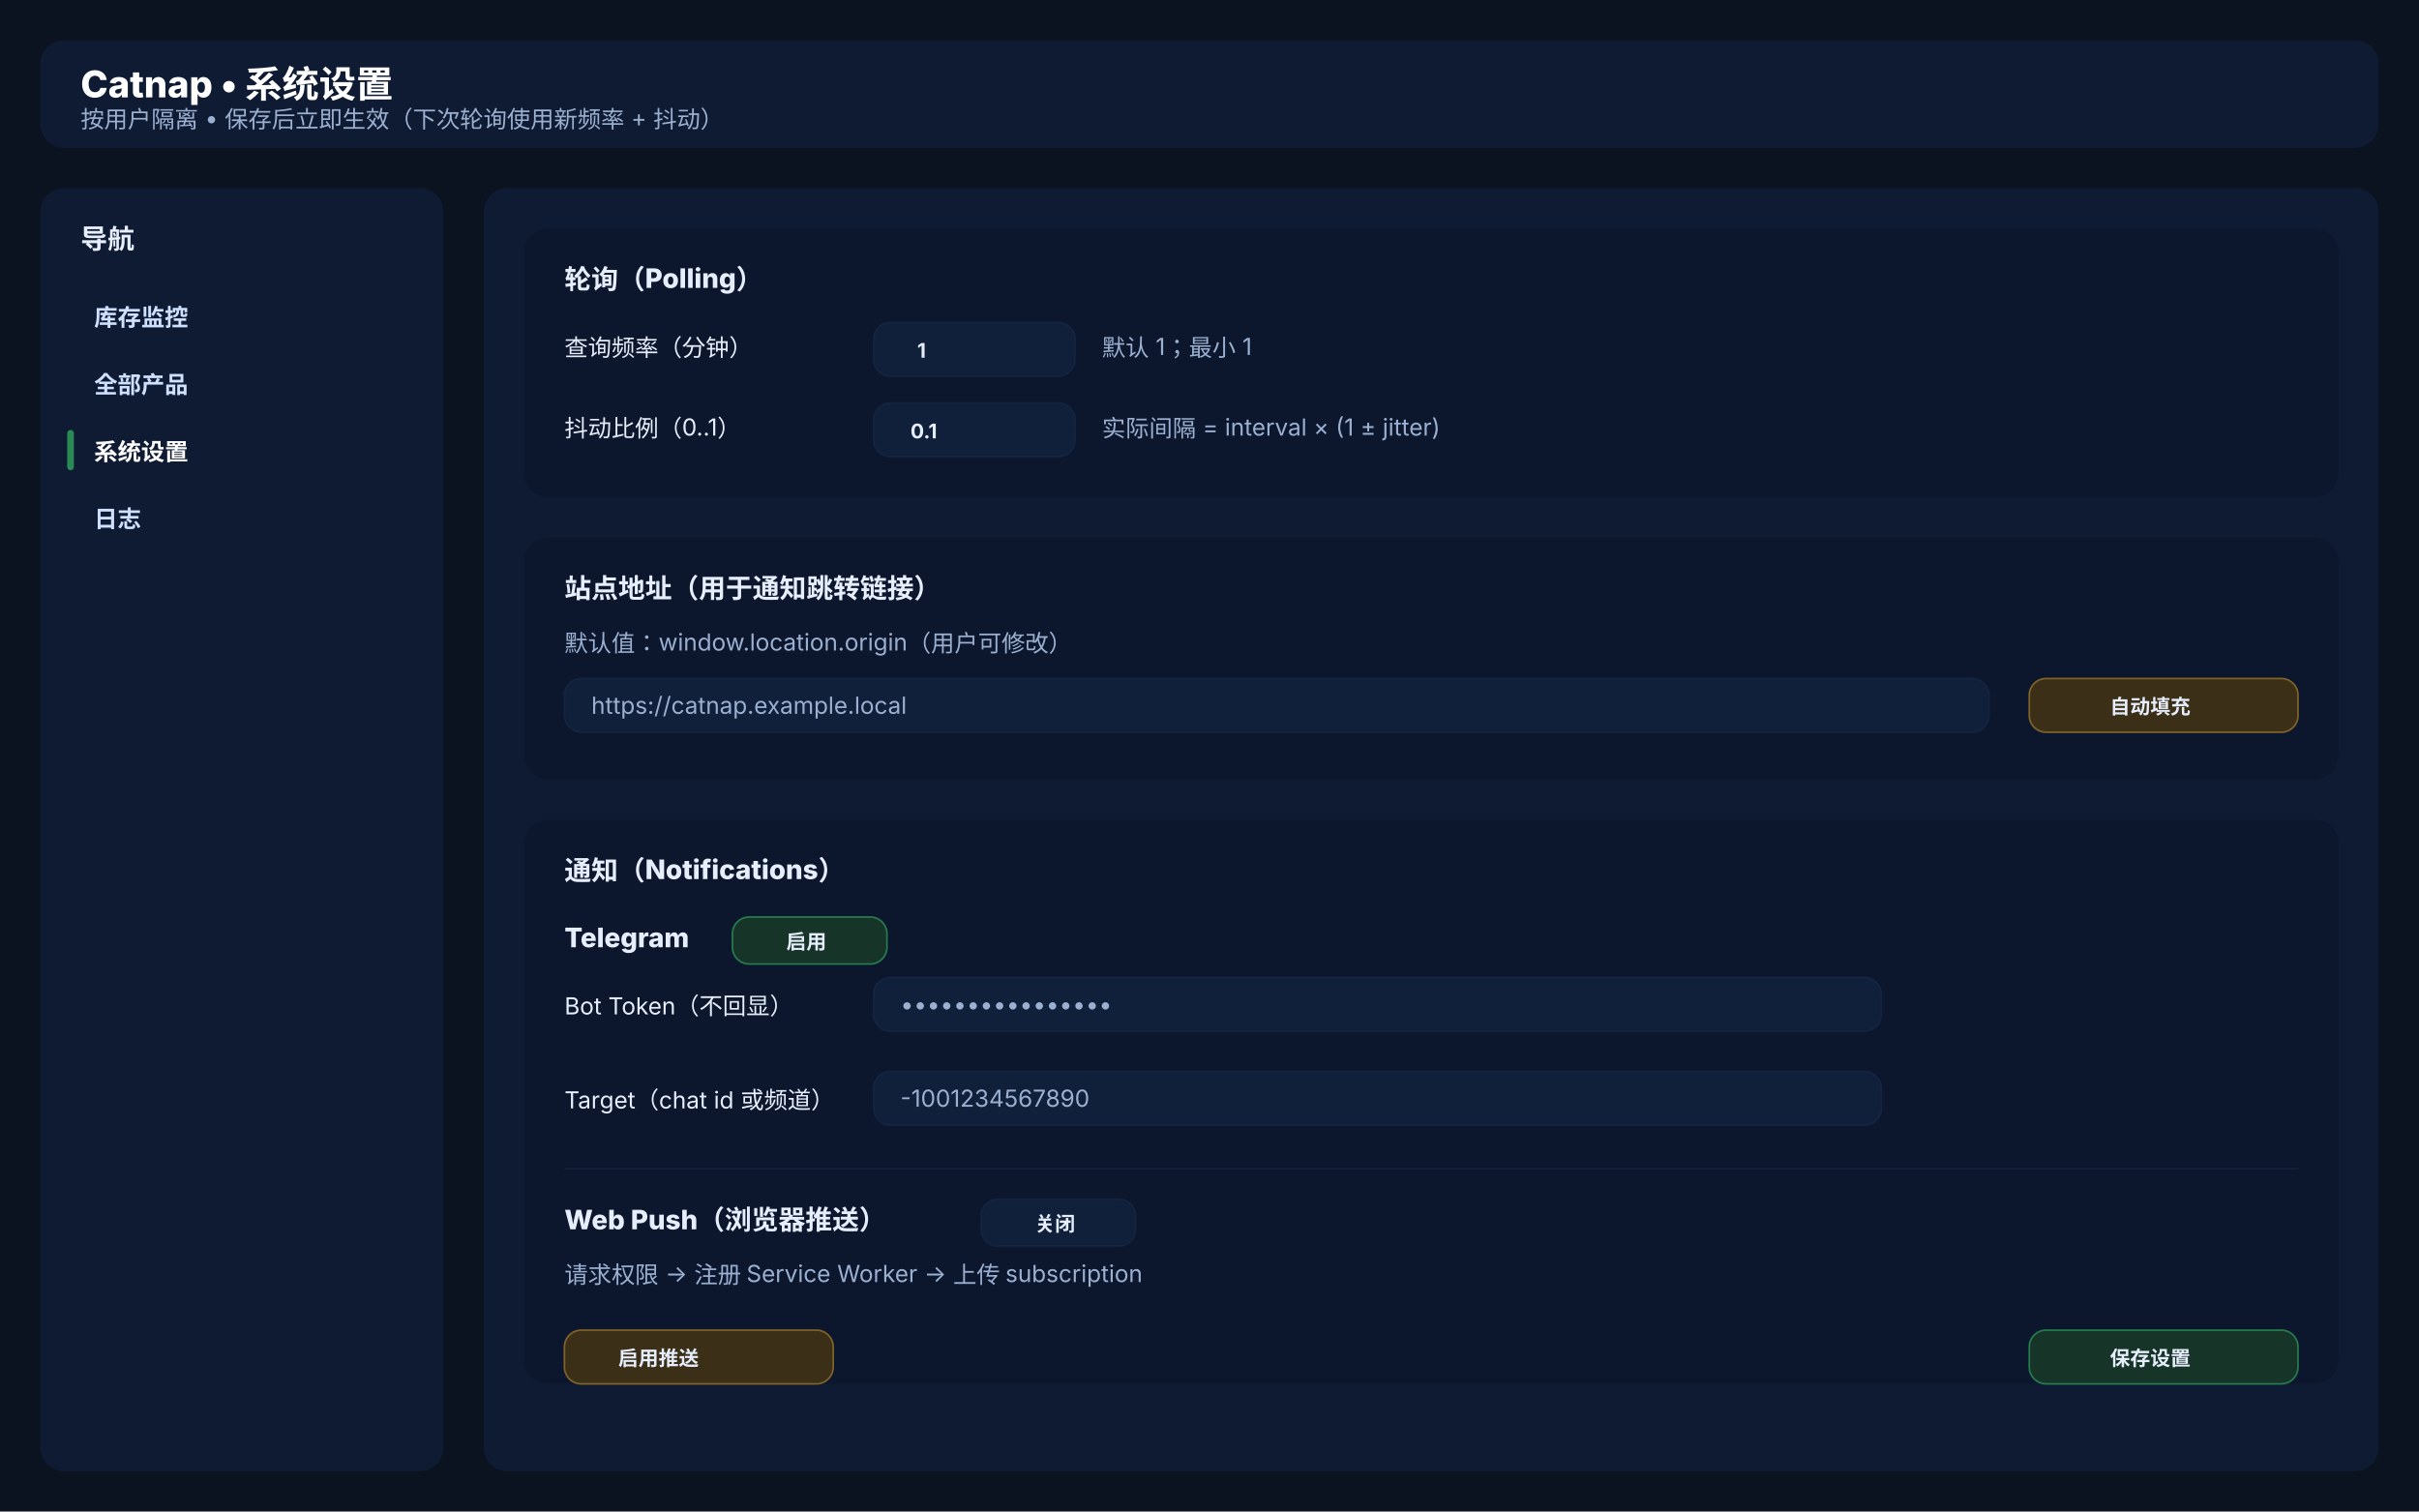
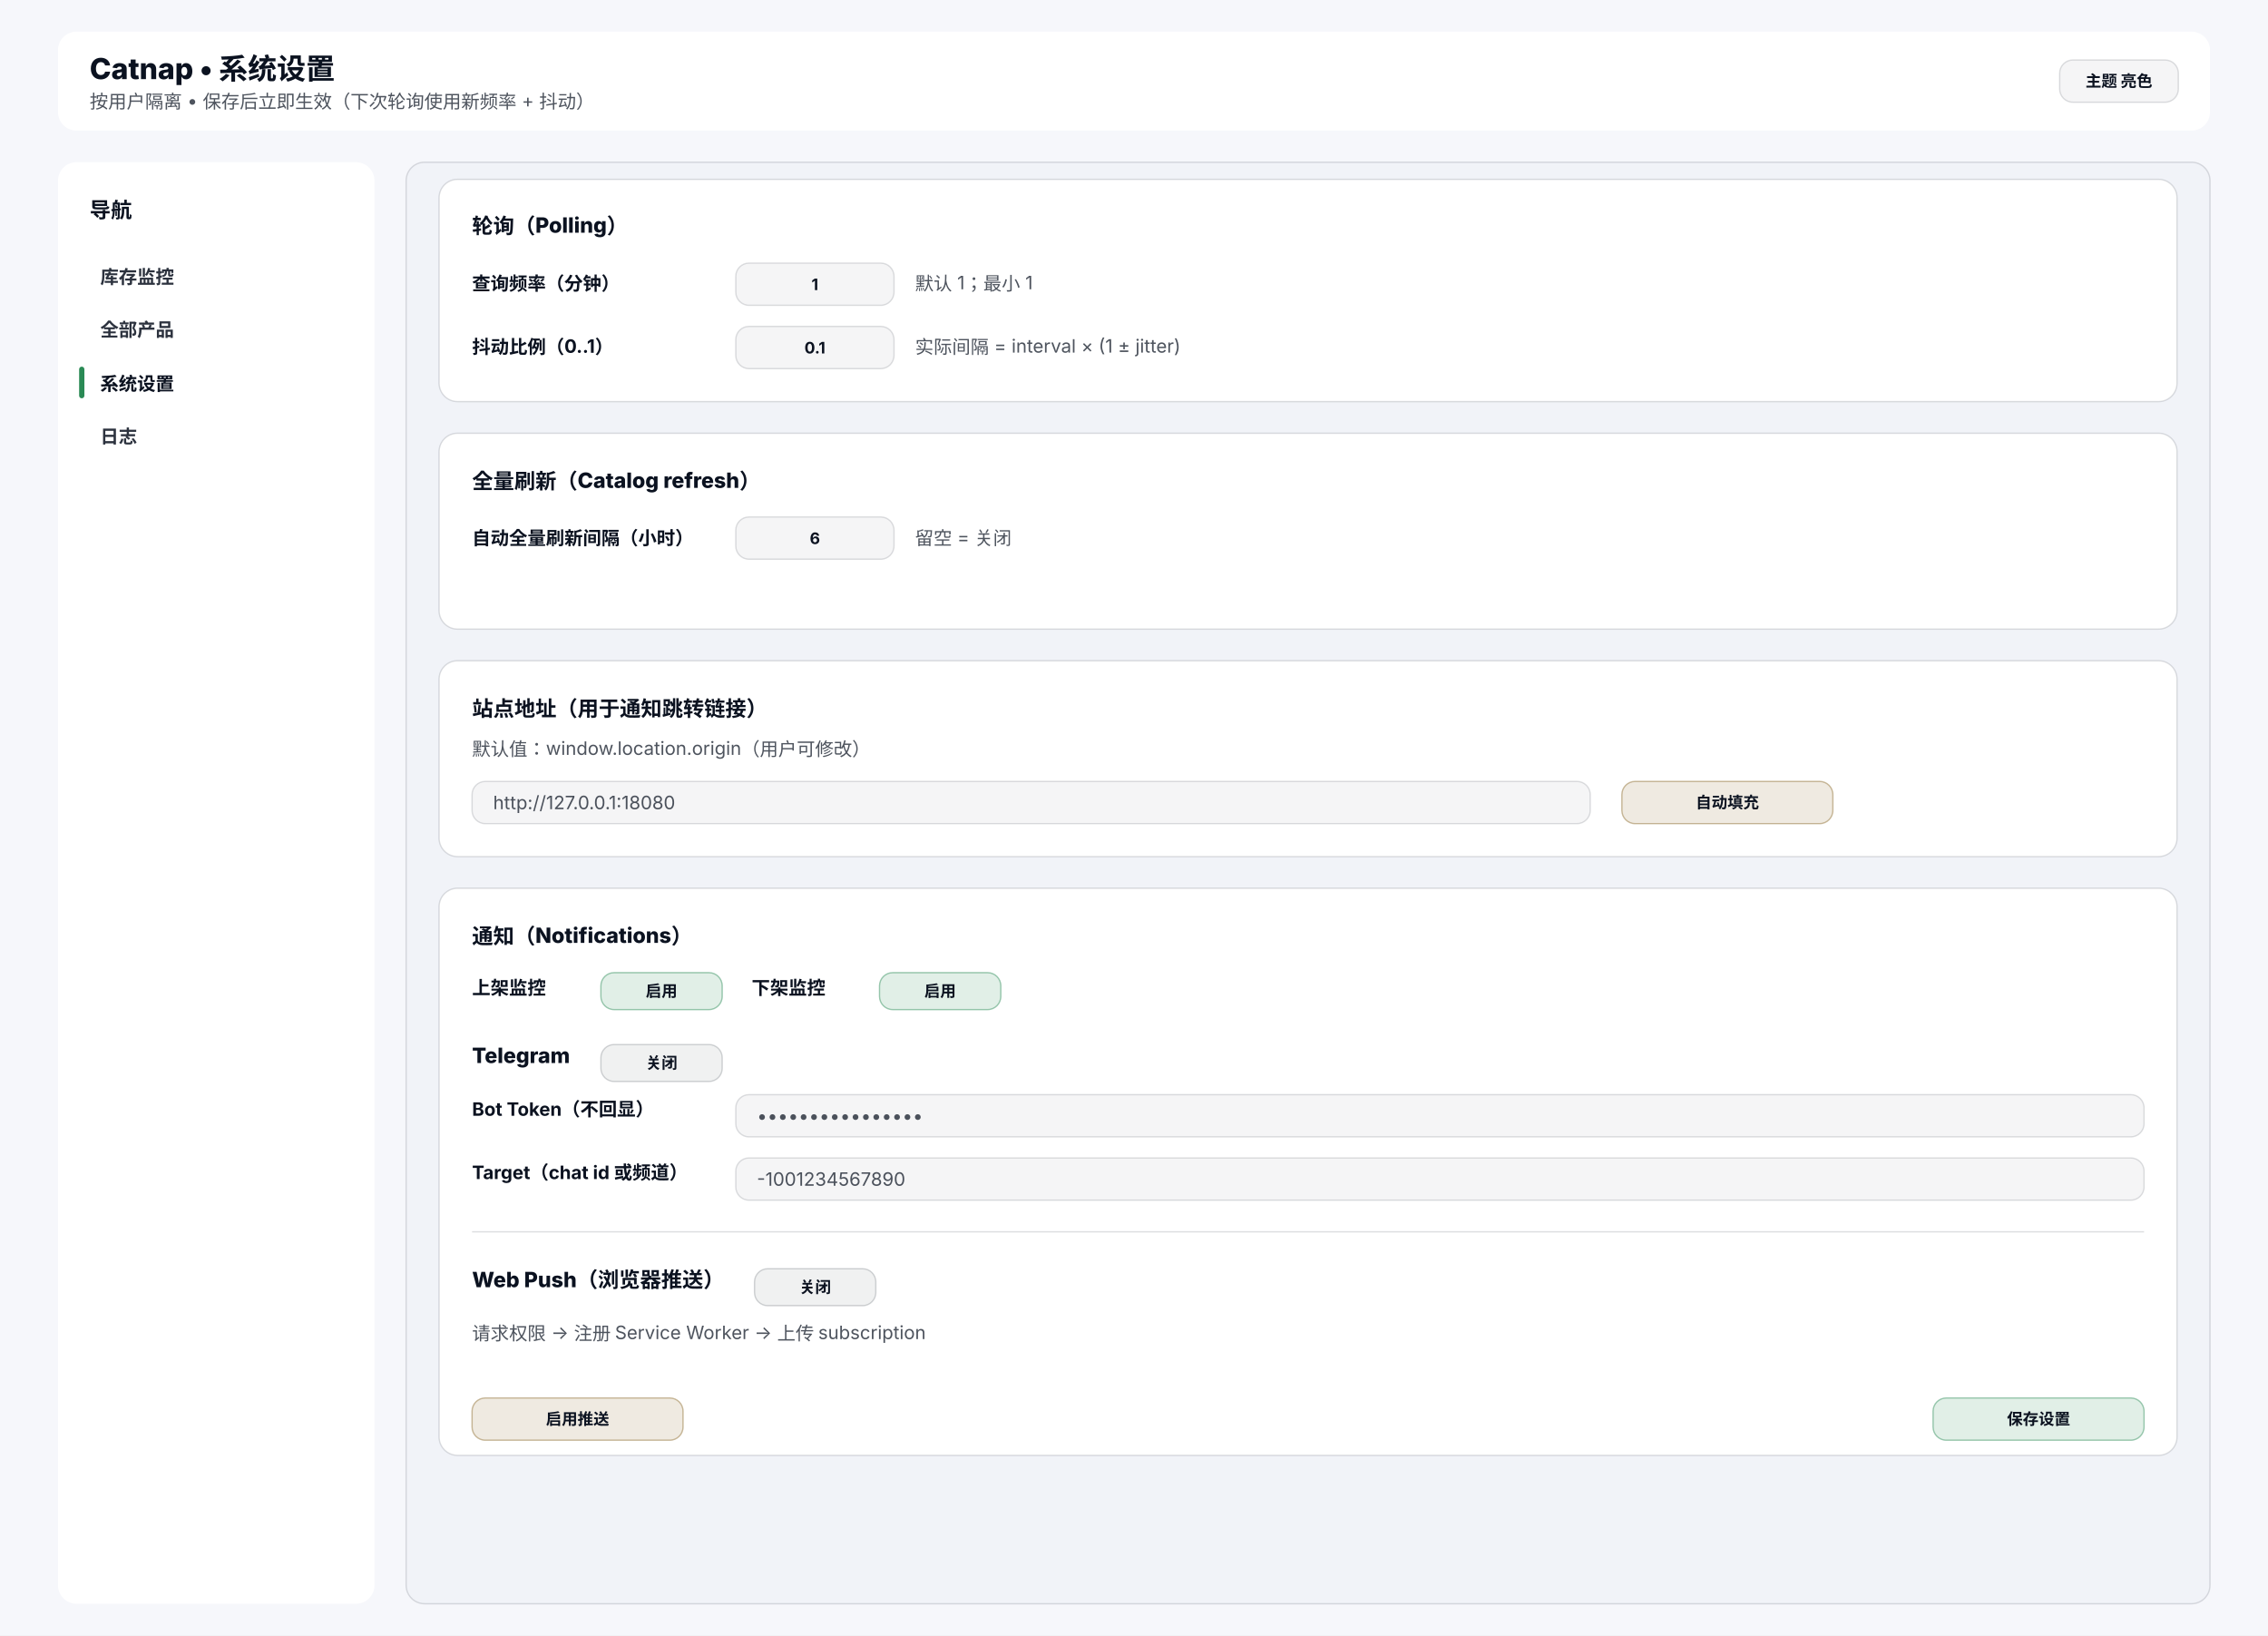
- <svg xmlns="http://www.w3.org/2000/svg" width="1440" height="900" viewBox="0 0 1440 900">
+ <svg xmlns="http://www.w3.org/2000/svg" width="1720" height="1240" viewBox="0 0 1720 1240">
  <defs>
    <style>
-       .bg { fill: #0b1220; }
-       .surface { fill: #0f1b33; stroke: none; }
-       .surface2 { fill: #0c172e; stroke: none; }
-       .line { stroke: rgba(27, 42, 74, 0.55); stroke-width: 1; }
-       .title { fill: #ffffff; font: 22px Inter, Arial, sans-serif; font-weight: 800; }
-       .h2 { fill: #e6eefc; font: 16px Inter, Arial, sans-serif; font-weight: 800; }
-       .text { fill: #e6eefc; font: 14px Inter, Arial, sans-serif; }
-       .muted { fill: #9bb0d0; font: 14px Inter, Arial, sans-serif; }
-       .mono { fill: #b9c7e6; font: 12px ui-monospace, SFMono-Regular, Menlo, Monaco, Consolas, "Liberation Mono", monospace; }
+       .bg { fill: #f6f7fb; }
+       .surface { fill: #ffffff; }
+       .surface2 { fill: #f1f3f8; }
+       .line { stroke: rgba(11, 18, 32, 0.14); stroke-width: 1; }

-       .navLabel { fill: #cfe0ff; font: 14px Inter, Arial, sans-serif; font-weight: 650; }
-       .navLabelActive { fill: #ffffff; font: 14px Inter, Arial, sans-serif; font-weight: 850; }
+       .title { fill: #0b1220; font: 22px Inter, Arial, sans-serif; font-weight: 800; }
+       .subtitle { fill: rgba(11, 18, 32, 0.72); font: 14px Inter, Arial, sans-serif; }
+ 
+       .navTitle { fill: #0b1220; font: 16px Inter, Arial, sans-serif; font-weight: 800; }
+       .navLabel { fill: rgba(11, 18, 32, 0.86); font: 14px Inter, Arial, sans-serif; font-weight: 650; }
+       .navLabelActive { fill: #0b1220; font: 14px Inter, Arial, sans-serif; font-weight: 850; }
      .navAccent { fill: #2a8a55; }

-       .pill { fill: #101f3a; stroke: rgba(27, 42, 74, 0.55); stroke-width: 1; }
-       .pillOn { fill: #173428; stroke: rgba(42, 138, 85, 0.85); stroke-width: 1; }
-       .pillWarn { fill: #3b2f18; stroke: rgba(138, 106, 42, 0.9); stroke-width: 1; }
-       .badgeText { fill: #e6eefc; font: 12px Inter, Arial, sans-serif; font-weight: 700; }
+       .panelTitle { fill: #0b1220; font: 16px Inter, Arial, sans-serif; font-weight: 800; }
+       .text { fill: #0b1220; font: 14px Inter, Arial, sans-serif; font-weight: 650; }
+       .hint { fill: rgba(11, 18, 32, 0.72); font: 14px Inter, Arial, sans-serif; }
+ 
+       .pill { fill: rgba(11, 18, 32, 0.04); stroke: rgba(11, 18, 32, 0.14); stroke-width: 1; }
+       .pillBadge { fill: rgba(11, 18, 32, 0.06); stroke: rgba(11, 18, 32, 0.18); stroke-width: 1; }
+       .pillWarn { fill: rgba(138, 106, 42, 0.14); stroke: rgba(138, 106, 42, 0.45); stroke-width: 1; }
+       .pillOn { fill: rgba(42, 138, 85, 0.14); stroke: rgba(42, 138, 85, 0.45); stroke-width: 1; }
+ 
+       .pillText { fill: #0b1220; font: 12px Inter, Arial, sans-serif; font-weight: 700; }
    </style>
  </defs>
-   <rect class="bg" x="0" y="0" width="1440" height="900" />
-   <rect class="surface" x="24" y="24" width="1392" height="64" rx="14" />
-   <text class="title" x="48" y="58">Catnap • 系统设置</text>
-   <text class="muted" x="48" y="76">按用户隔离 • 保存后立即生效（下次轮询使用新频率 + 抖动）</text>
-   <rect class="surface" x="24" y="112" width="240" height="764" rx="14" />
-   <text class="h2" x="48" y="148">导航</text>
-   <text class="navLabel" x="56" y="194">库存监控</text>
-   <text class="navLabel" x="56" y="234">全部产品</text>
-   <rect class="navAccent" x="40" y="256" width="4" height="24" rx="2" />
-   <text class="navLabelActive" x="56" y="274">系统设置</text>
-   <text class="navLabel" x="56" y="314">日志</text>
-   <rect class="surface" x="288" y="112" width="1128" height="764" rx="14" />
-   <rect class="surface2" x="312" y="136" width="1080" height="160" rx="14" />
-   <text class="h2" x="336" y="172">轮询（Polling）</text>
-   <text class="text" x="336" y="212">查询频率（分钟）</text>
-   <rect class="pill" x="520" y="192" width="120" height="32" rx="10" />
-   <text class="badgeText" x="546" y="213">1</text>
-   <text class="muted" x="656" y="212">默认 1；最小 1</text>
-   <text class="text" x="336" y="260">抖动比例（0..1）</text>
-   <rect class="pill" x="520" y="240" width="120" height="32" rx="10" />
-   <text class="badgeText" x="542" y="261">0.1</text>
-   <text class="muted" x="656" y="260">实际间隔 = interval × (1 ± jitter)</text>
-   <rect class="surface2" x="312" y="320" width="1080" height="144" rx="14" />
-   <text class="h2" x="336" y="356">站点地址（用于通知跳转链接）</text>
-   <text class="muted" x="336" y="388">默认值：window.location.origin（用户可修改）</text>
-   <rect class="pill" x="336" y="404" width="848" height="32" rx="10" />
-   <text class="muted" x="352" y="425">https://catnap.example.local</text>
-   <rect class="pillWarn" x="1208" y="404" width="160" height="32" rx="10" />
-   <text class="badgeText" x="1256" y="425">自动填充</text>
-   <rect class="surface2" x="312" y="488" width="1080" height="336" rx="14" />
-   <text class="h2" x="336" y="524">通知（Notifications）</text>
-   <text class="h2" x="336" y="564">Telegram</text>
-   <rect class="pillOn" x="436" y="546" width="92" height="28" rx="10" />
-   <text class="badgeText" x="468" y="565">启用</text>
-   <text class="text" x="336" y="604">Bot Token（不回显）</text>
-   <rect class="pill" x="520" y="582" width="600" height="32" rx="10" />
-   <text class="muted" x="536" y="603">••••••••••••••••</text>
-   <text class="text" x="336" y="660">Target（chat id 或频道）</text>
-   <rect class="pill" x="520" y="638" width="600" height="32" rx="10" />
-   <text class="muted" x="536" y="659">-1001234567890</text>
-   <line class="line" x1="336" y1="696" x2="1368" y2="696" />
-   <text class="h2" x="336" y="732">Web Push（浏览器推送）</text>
-   <rect class="pill" x="584" y="714" width="92" height="28" rx="10" />
-   <text class="badgeText" x="616" y="733">关闭</text>
-   <text class="muted" x="336" y="764">请求权限 → 注册 Service Worker → 上传 subscription</text>
-   <rect class="pillWarn" x="336" y="792" width="160" height="32" rx="10" />
-   <text class="badgeText" x="368" y="813">启用推送</text>
-   <rect class="pillOn" x="1208" y="792" width="160" height="32" rx="10" />
-   <text class="badgeText" x="1256" y="813">保存设置</text>
+   <rect class="bg" x="0" y="0" width="1720" height="1240" />
+   <rect class="surface" x="44" y="24" width="1632" height="75" rx="14" />
+   <text class="title" x="68" y="60">Catnap • 系统设置</text>
+   <text class="subtitle" x="68" y="82">按用户隔离 • 保存后立即生效（下次轮询使用新频率 + 抖动）</text>
+   <rect class="pill" x="1562" y="45.5" width="90" height="32" rx="10" />
+   <text class="pillText" x="1607" y="61.5" text-anchor="middle" dominant-baseline="middle">主题  亮色</text>
+   <rect class="surface" x="44" y="123" width="240" height="1093" rx="14" />
+   <text class="navTitle" x="68" y="165">导航</text>
+   <text class="navLabel" x="76" y="215">库存监控</text>
+   <text class="navLabel" x="76" y="255">全部产品</text>
+   <rect class="navAccent" x="60" y="278" width="4" height="24" rx="2" />
+   <text class="navLabelActive" x="76" y="296">系统设置</text>
+   <text class="navLabel" x="76" y="336">日志</text>
+   <rect class="surface2 line" x="308" y="123" width="1368" height="1093" rx="14" />
+   <rect class="surface line" x="333" y="136" width="1318" height="168.5" rx="14" />
+   <text class="panelTitle" x="358" y="177">轮询（Polling）</text>
+   <text class="text" x="358" y="220">查询频率（分钟）</text>
+   <rect class="pill" x="558" y="199.5" width="120" height="32" rx="10" />
+   <text class="pillText" x="618" y="215.5" text-anchor="middle" dominant-baseline="middle">1</text>
+   <text class="hint" x="694" y="220">默认 1；最小 1</text>
+   <text class="text" x="358" y="268">抖动比例（0..1）</text>
+   <rect class="pill" x="558" y="247.5" width="120" height="32" rx="10" />
+   <text class="pillText" x="618" y="263.5" text-anchor="middle" dominant-baseline="middle">0.1</text>
+   <text class="hint" x="694" y="268">实际间隔 = interval × (1 ± jitter)</text>
+   <rect class="surface line" x="333" y="328.5" width="1318" height="148.5" rx="14" />
+   <text class="panelTitle" x="358" y="370.5">全量刷新（Catalog refresh）</text>
+   <text class="text" x="358" y="413">自动全量刷新间隔（小时）</text>
+   <rect class="pill" x="558" y="392" width="120" height="32" rx="10" />
+   <text class="pillText" x="618" y="408" text-anchor="middle" dominant-baseline="middle">6</text>
+   <text class="hint" x="694" y="413">留空 = 关闭</text>
+   <rect class="surface line" x="333" y="501" width="1318" height="148.5" rx="14" />
+   <text class="panelTitle" x="358" y="543">站点地址（用于通知跳转链接）</text>
+   <text class="hint" x="358" y="573">默认值：window.location.origin（用户可修改）</text>
+   <rect class="pill" x="358" y="592.5" width="848" height="32" rx="10" />
+   <text class="hint" x="374" y="608.5" dominant-baseline="middle">http://127.0.0.1:18080</text>
+   <rect class="pillWarn" x="1230" y="592.5" width="160" height="32" rx="10" />
+   <text class="pillText" x="1310" y="608.5" text-anchor="middle" dominant-baseline="middle">自动填充</text>
+   <rect class="surface line" x="333" y="673.5" width="1318" height="430" rx="14" />
+   <text class="panelTitle" x="358" y="715.5">通知（Notifications）</text>
+   <text class="text" x="358" y="754">上架监控</text>
+   <rect class="pillOn" x="455.7" y="737.5" width="92" height="28" rx="10" />
+   <text class="pillText" x="501.7" y="751.5" text-anchor="middle" dominant-baseline="middle">启用</text>
+   <text class="text" x="570" y="754">下架监控</text>
+   <rect class="pillOn" x="667" y="737.5" width="92" height="28" rx="10" />
+   <text class="pillText" x="713" y="751.5" text-anchor="middle" dominant-baseline="middle">启用</text>
+   <text class="panelTitle" x="358" y="806">Telegram</text>
+   <rect class="pillBadge" x="455.7" y="792" width="92" height="28" rx="10" />
+   <text class="pillText" x="501.7" y="806" text-anchor="middle" dominant-baseline="middle">关闭</text>
+   <text class="text" x="358" y="846">Bot Token（不回显）</text>
+   <rect class="pill" x="558" y="830" width="1068" height="32" rx="10" />
+   <text class="hint" x="574" y="846" dominant-baseline="middle">••••••••••••••••</text>
+   <text class="text" x="358" y="894">Target（chat id 或频道）</text>
+   <rect class="pill" x="558" y="878" width="1068" height="32" rx="10" />
+   <text class="hint" x="574" y="894" dominant-baseline="middle">-1001234567890</text>
+   <line class="line" x1="358" y1="934" x2="1626" y2="934" />
+   <text class="panelTitle" x="358" y="976">Web Push（浏览器推送）</text>
+   <rect class="pillBadge" x="572.2" y="962" width="92" height="28" rx="10" />
+   <text class="pillText" x="618.2" y="976" text-anchor="middle" dominant-baseline="middle">关闭</text>
+   <text class="hint" x="358" y="1016">请求权限 → 注册 Service Worker → 上传 subscription</text>
+   <rect class="pillWarn" x="358" y="1060" width="160" height="32" rx="10" />
+   <text class="pillText" x="438" y="1076" text-anchor="middle" dominant-baseline="middle">启用推送</text>
+   <rect class="pillOn" x="1466" y="1060" width="160" height="32" rx="10" />
+   <text class="pillText" x="1546" y="1076" text-anchor="middle" dominant-baseline="middle">保存设置</text>
</svg>
